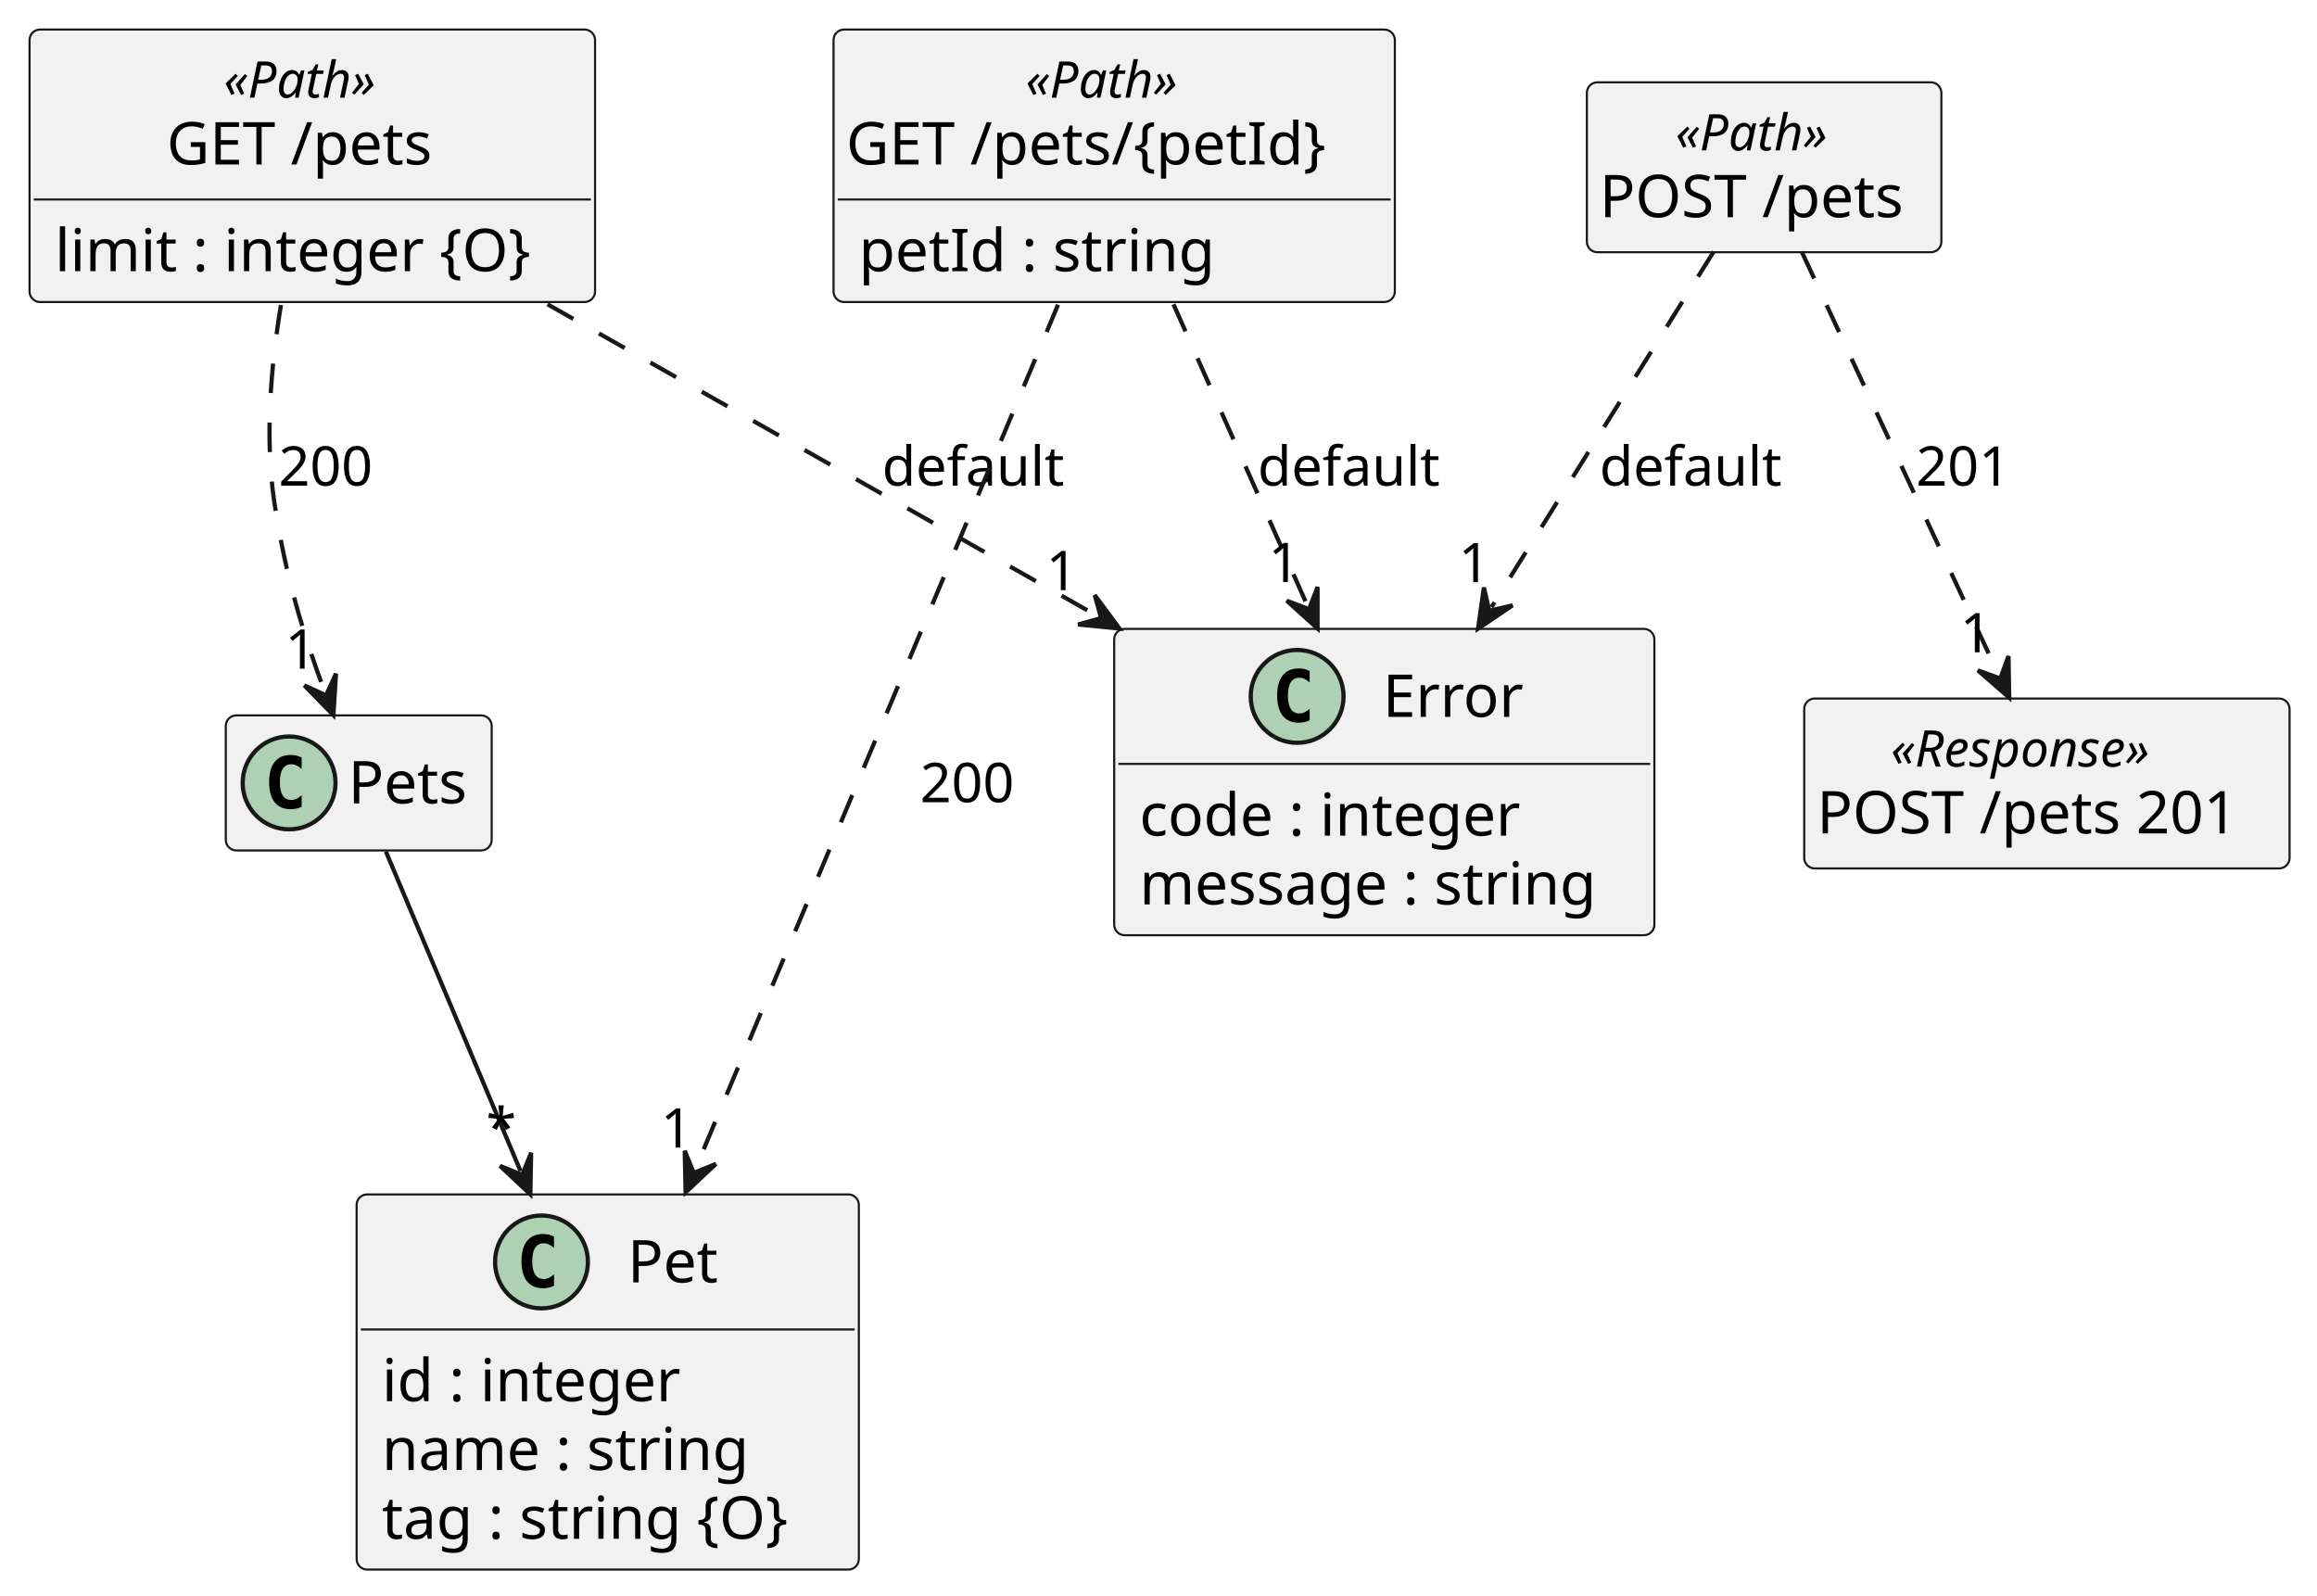
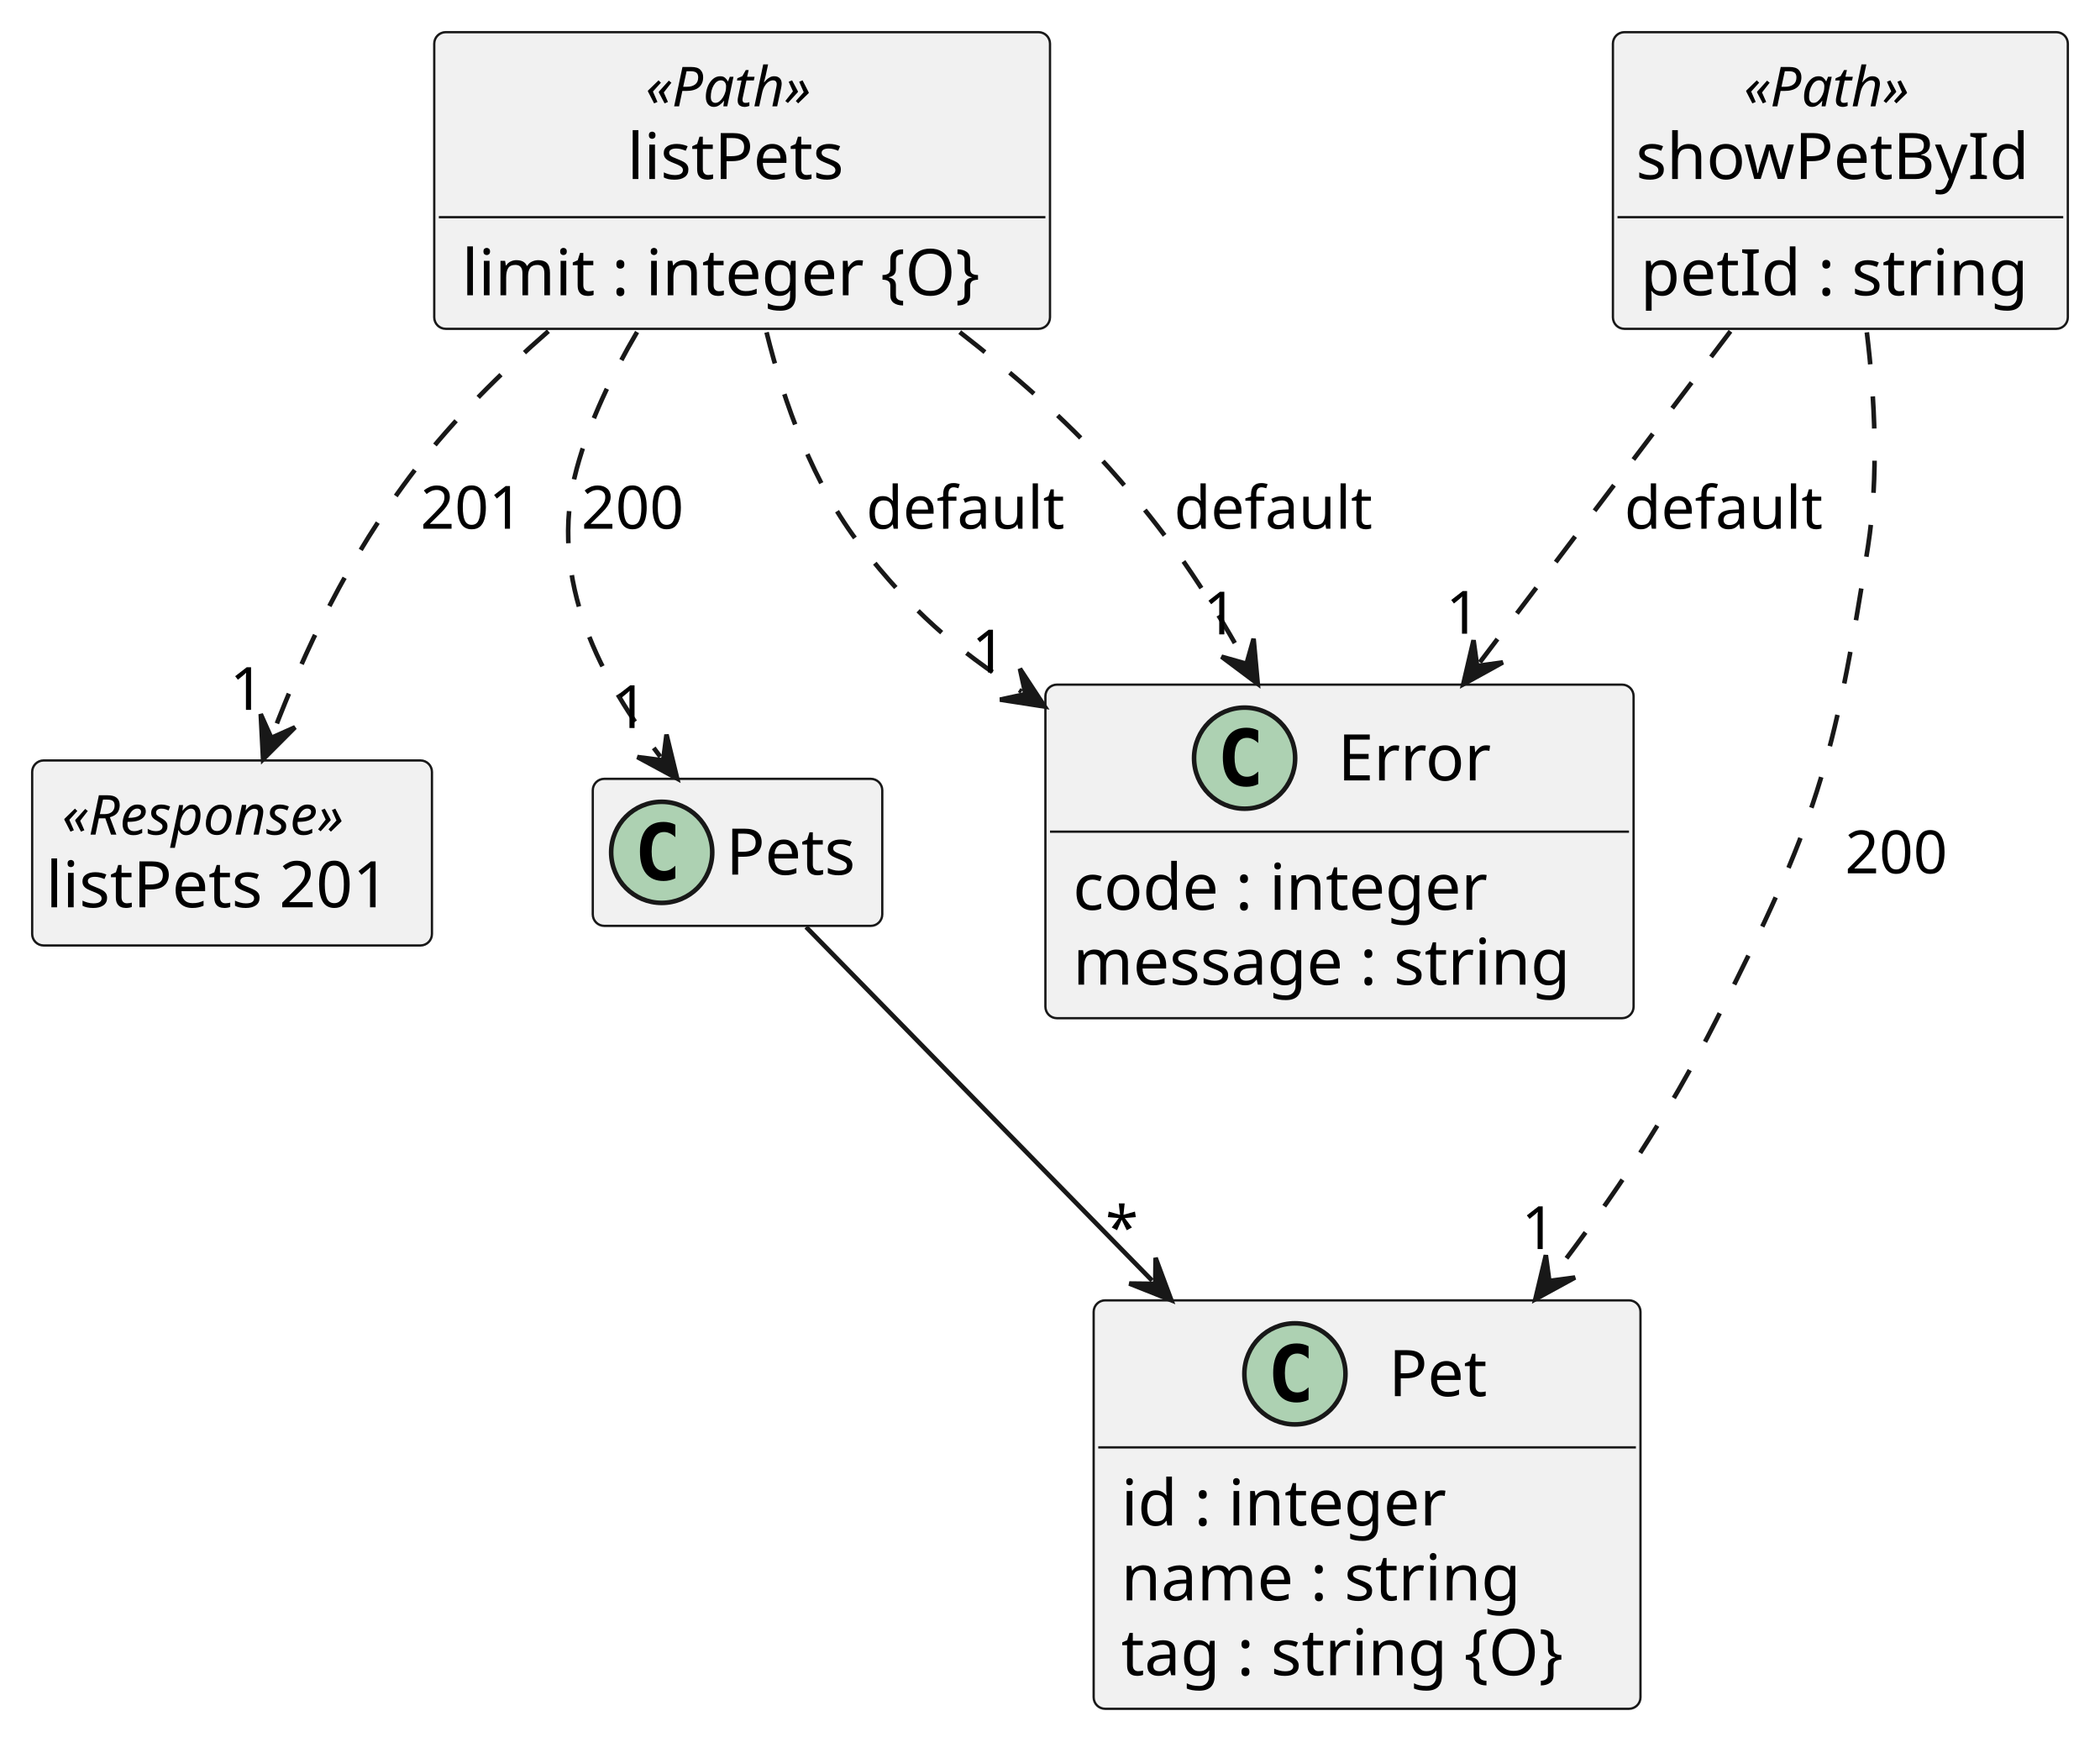
- <svg xmlns="http://www.w3.org/2000/svg" contentStyleType="text/css" height="378px" preserveAspectRatio="none" style="width:549px;height:378px;background:#FFFFFF;" version="1.1" viewBox="0 0 549 378" width="549px" zoomAndPan="magnify">
+ <svg xmlns="http://www.w3.org/2000/svg" contentStyleType="text/css" height="378px" preserveAspectRatio="none" style="width:457px;height:378px;background:#FFFFFF;" version="1.1" viewBox="0 0 457 378" width="457px" zoomAndPan="magnify">
  <defs />
  <g>
    <g id="elem_Pet">
-       <rect codeLine="8" fill="#F1F1F1" height="88.891" id="Pet" rx="2.5" ry="2.5" style="stroke:#181818;stroke-width:0.5;" width="119" x="84.5" y="283" />
-       <ellipse cx="128.3" cy="299" fill="#ADD1B2" rx="11" ry="11" style="stroke:#181818;stroke-width:1.0;" />
-       <path d="M131.269,304.641 Q130.691,304.938 130.05,305.078 Q129.409,305.234 128.706,305.234 Q126.206,305.234 124.878,303.594 Q123.566,301.938 123.566,298.812 Q123.566,295.688 124.878,294.031 Q126.206,292.375 128.706,292.375 Q129.409,292.375 130.05,292.531 Q130.706,292.688 131.269,292.984 L131.269,295.703 Q130.644,295.125 130.05,294.859 Q129.456,294.578 128.831,294.578 Q127.487,294.578 126.8,295.656 Q126.112,296.719 126.112,298.812 Q126.112,300.906 126.8,301.984 Q127.487,303.047 128.831,303.047 Q129.456,303.047 130.05,302.781 Q130.644,302.5 131.269,301.922 L131.269,304.641 Z " fill="#000000" />
-       <text fill="#000000" font-family="sans-serif" font-size="14" lengthAdjust="spacing" textLength="23" x="148.7" y="303.847">Pet</text>
-       <line style="stroke:#181818;stroke-width:0.5;" x1="85.5" x2="202.5" y1="315" y2="315" />
-       <text fill="#000000" font-family="sans-serif" font-size="14" lengthAdjust="spacing" textLength="74" x="90.5" y="331.995">id : integer</text>
-       <text fill="#000000" font-family="sans-serif" font-size="14" lengthAdjust="spacing" textLength="91" x="90.5" y="348.292">name : string</text>
-       <text fill="#000000" font-family="sans-serif" font-size="14" lengthAdjust="spacing" textLength="107" x="90.5" y="364.589">tag : string {O}</text>
+       <rect codeLine="8" fill="#F1F1F1" height="88.891" id="Pet" rx="2.5" ry="2.5" style="stroke:#181818;stroke-width:0.5;" width="119" x="238" y="283" />
+       <ellipse cx="281.8" cy="299" fill="#ADD1B2" rx="11" ry="11" style="stroke:#181818;stroke-width:1.0;" />
+       <path d="M284.769,304.641 Q284.191,304.938 283.55,305.078 Q282.909,305.234 282.206,305.234 Q279.706,305.234 278.378,303.594 Q277.066,301.938 277.066,298.812 Q277.066,295.688 278.378,294.031 Q279.706,292.375 282.206,292.375 Q282.909,292.375 283.55,292.531 Q284.206,292.688 284.769,292.984 L284.769,295.703 Q284.144,295.125 283.55,294.859 Q282.956,294.578 282.331,294.578 Q280.988,294.578 280.3,295.656 Q279.613,296.719 279.613,298.812 Q279.613,300.906 280.3,301.984 Q280.988,303.047 282.331,303.047 Q282.956,303.047 283.55,302.781 Q284.144,302.5 284.769,301.922 L284.769,304.641 Z " fill="#000000" />
+       <text fill="#000000" font-family="sans-serif" font-size="14" lengthAdjust="spacing" textLength="23" x="302.2" y="303.847">Pet</text>
+       <line style="stroke:#181818;stroke-width:0.5;" x1="239" x2="356" y1="315" y2="315" />
+       <text fill="#000000" font-family="sans-serif" font-size="14" lengthAdjust="spacing" textLength="74" x="244" y="331.995">id : integer</text>
+       <text fill="#000000" font-family="sans-serif" font-size="14" lengthAdjust="spacing" textLength="91" x="244" y="348.292">name : string</text>
+       <text fill="#000000" font-family="sans-serif" font-size="14" lengthAdjust="spacing" textLength="107" x="244" y="364.589">tag : string {O}</text>
    </g>
    <g id="elem_Pets">
-       <rect codeLine="14" fill="#F1F1F1" height="32" id="Pets" rx="2.5" ry="2.5" style="stroke:#181818;stroke-width:0.5;" width="63" x="53.5" y="169.5" />
-       <ellipse cx="68.5" cy="185.5" fill="#ADD1B2" rx="11" ry="11" style="stroke:#181818;stroke-width:1.0;" />
-       <path d="M71.469,191.141 Q70.891,191.438 70.25,191.578 Q69.609,191.734 68.906,191.734 Q66.406,191.734 65.078,190.094 Q63.766,188.438 63.766,185.312 Q63.766,182.188 65.078,180.531 Q66.406,178.875 68.906,178.875 Q69.609,178.875 70.25,179.031 Q70.906,179.188 71.469,179.484 L71.469,182.203 Q70.844,181.625 70.25,181.359 Q69.656,181.078 69.031,181.078 Q67.688,181.078 67,182.156 Q66.312,183.219 66.312,185.312 Q66.312,187.406 67,188.484 Q67.688,189.547 69.031,189.547 Q69.656,189.547 70.25,189.281 Q70.844,189 71.469,188.422 L71.469,191.141 Z " fill="#000000" />
-       <text fill="#000000" font-family="sans-serif" font-size="14" lengthAdjust="spacing" textLength="31" x="82.5" y="190.347">Pets</text>
+       <rect codeLine="14" fill="#F1F1F1" height="32" id="Pets" rx="2.5" ry="2.5" style="stroke:#181818;stroke-width:0.5;" width="63" x="129" y="169.5" />
+       <ellipse cx="144" cy="185.5" fill="#ADD1B2" rx="11" ry="11" style="stroke:#181818;stroke-width:1.0;" />
+       <path d="M146.969,191.141 Q146.391,191.438 145.75,191.578 Q145.109,191.734 144.406,191.734 Q141.906,191.734 140.578,190.094 Q139.266,188.438 139.266,185.312 Q139.266,182.188 140.578,180.531 Q141.906,178.875 144.406,178.875 Q145.109,178.875 145.75,179.031 Q146.406,179.188 146.969,179.484 L146.969,182.203 Q146.344,181.625 145.75,181.359 Q145.156,181.078 144.531,181.078 Q143.188,181.078 142.5,182.156 Q141.812,183.219 141.812,185.312 Q141.812,187.406 142.5,188.484 Q143.188,189.547 144.531,189.547 Q145.156,189.547 145.75,189.281 Q146.344,189 146.969,188.422 L146.969,191.141 Z " fill="#000000" />
+       <text fill="#000000" font-family="sans-serif" font-size="14" lengthAdjust="spacing" textLength="31" x="158" y="190.347">Pets</text>
    </g>
    <g id="elem_Error">
-       <rect codeLine="17" fill="#F1F1F1" height="72.594" id="Error" rx="2.5" ry="2.5" style="stroke:#181818;stroke-width:0.5;" width="128" x="264" y="149" />
-       <ellipse cx="307.35" cy="165" fill="#ADD1B2" rx="11" ry="11" style="stroke:#181818;stroke-width:1.0;" />
-       <path d="M310.319,170.641 Q309.741,170.938 309.1,171.078 Q308.459,171.234 307.756,171.234 Q305.256,171.234 303.928,169.594 Q302.616,167.938 302.616,164.812 Q302.616,161.688 303.928,160.031 Q305.256,158.375 307.756,158.375 Q308.459,158.375 309.1,158.531 Q309.756,158.688 310.319,158.984 L310.319,161.703 Q309.694,161.125 309.1,160.859 Q308.506,160.578 307.881,160.578 Q306.538,160.578 305.85,161.656 Q305.163,162.719 305.163,164.812 Q305.163,166.906 305.85,167.984 Q306.538,169.047 307.881,169.047 Q308.506,169.047 309.1,168.781 Q309.694,168.5 310.319,167.922 L310.319,170.641 Z " fill="#000000" />
-       <text fill="#000000" font-family="sans-serif" font-size="14" lengthAdjust="spacing" textLength="33" x="327.65" y="169.847">Error</text>
-       <line style="stroke:#181818;stroke-width:0.5;" x1="265" x2="391" y1="181" y2="181" />
-       <text fill="#000000" font-family="sans-serif" font-size="14" lengthAdjust="spacing" textLength="97" x="270" y="197.995">code : integer</text>
-       <text fill="#000000" font-family="sans-serif" font-size="14" lengthAdjust="spacing" textLength="116" x="270" y="214.292">message : string</text>
+       <rect codeLine="17" fill="#F1F1F1" height="72.594" id="Error" rx="2.5" ry="2.5" style="stroke:#181818;stroke-width:0.5;" width="128" x="227.5" y="149" />
+       <ellipse cx="270.85" cy="165" fill="#ADD1B2" rx="11" ry="11" style="stroke:#181818;stroke-width:1.0;" />
+       <path d="M273.819,170.641 Q273.241,170.938 272.6,171.078 Q271.959,171.234 271.256,171.234 Q268.756,171.234 267.428,169.594 Q266.116,167.938 266.116,164.812 Q266.116,161.688 267.428,160.031 Q268.756,158.375 271.256,158.375 Q271.959,158.375 272.6,158.531 Q273.256,158.688 273.819,158.984 L273.819,161.703 Q273.194,161.125 272.6,160.859 Q272.006,160.578 271.381,160.578 Q270.038,160.578 269.35,161.656 Q268.663,162.719 268.663,164.812 Q268.663,166.906 269.35,167.984 Q270.038,169.047 271.381,169.047 Q272.006,169.047 272.6,168.781 Q273.194,168.5 273.819,167.922 L273.819,170.641 Z " fill="#000000" />
+       <text fill="#000000" font-family="sans-serif" font-size="14" lengthAdjust="spacing" textLength="33" x="291.15" y="169.847">Error</text>
+       <line style="stroke:#181818;stroke-width:0.5;" x1="228.5" x2="354.5" y1="181" y2="181" />
+       <text fill="#000000" font-family="sans-serif" font-size="14" lengthAdjust="spacing" textLength="97" x="233.5" y="197.995">code : integer</text>
+       <text fill="#000000" font-family="sans-serif" font-size="14" lengthAdjust="spacing" textLength="116" x="233.5" y="214.292">message : string</text>
    </g>
-     <g id="elem_GET /pets">
-       <rect codeLine="22" fill="#F1F1F1" height="64.562" id="GET /pets" rx="2.5" ry="2.5" style="stroke:#181818;stroke-width:0.5;" width="134" x="7" y="7" />
-       <text fill="#000000" font-family="sans-serif" font-size="12" font-style="italic" lengthAdjust="spacing" textLength="42" x="53" y="23.139">«Path»</text>
-       <text fill="#000000" font-family="sans-serif" font-size="14" lengthAdjust="spacing" textLength="69" x="39.5" y="38.964">GET /pets</text>
-       <line style="stroke:#181818;stroke-width:0.5;" x1="8" x2="140" y1="47.266" y2="47.266" />
-       <text fill="#000000" font-family="sans-serif" font-size="14" lengthAdjust="spacing" textLength="122" x="13" y="64.261">limit : integer {O}</text>
+     <g id="elem_listPets">
+       <rect codeLine="26" fill="#F1F1F1" height="64.562" id="listPets" rx="2.5" ry="2.5" style="stroke:#181818;stroke-width:0.5;" width="134" x="94.5" y="7" />
+       <text fill="#000000" font-family="sans-serif" font-size="12" font-style="italic" lengthAdjust="spacing" textLength="42" x="140.5" y="23.139">«Path»</text>
+       <text fill="#000000" font-family="sans-serif" font-size="14" lengthAdjust="spacing" textLength="50" x="136.5" y="38.964">listPets</text>
+       <line style="stroke:#181818;stroke-width:0.5;" x1="95.5" x2="227.5" y1="47.266" y2="47.266" />
+       <text fill="#000000" font-family="sans-serif" font-size="14" lengthAdjust="spacing" textLength="122" x="100.5" y="64.261">limit : integer {O}</text>
    </g>
-     <g id="elem_POST /pets">
-       <rect codeLine="26" fill="#F1F1F1" height="40.266" id="POST /pets" rx="2.5" ry="2.5" style="stroke:#181818;stroke-width:0.5;" width="84" x="376" y="19.5" />
-       <text fill="#000000" font-family="sans-serif" font-size="12" font-style="italic" lengthAdjust="spacing" textLength="42" x="397" y="35.639">«Path»</text>
-       <text fill="#000000" font-family="sans-serif" font-size="14" lengthAdjust="spacing" textLength="78" x="379" y="51.464">POST /pets</text>
+     <g id="elem_listPets 201">
+       <rect codeLine="29" fill="#F1F1F1" height="40.266" id="listPets 201" rx="2.5" ry="2.5" style="stroke:#181818;stroke-width:0.5;" width="87" x="7" y="165.5" />
+       <text fill="#000000" font-family="sans-serif" font-size="12" font-style="italic" lengthAdjust="spacing" textLength="74" x="13.5" y="181.639">«Response»</text>
+       <text fill="#000000" font-family="sans-serif" font-size="14" lengthAdjust="spacing" textLength="81" x="10" y="197.464">listPets 201</text>
    </g>
-     <g id="elem_POST /pets 201">
-       <rect codeLine="29" fill="#F1F1F1" height="40.266" id="POST /pets 201" rx="2.5" ry="2.5" style="stroke:#181818;stroke-width:0.5;" width="115" x="427.5" y="165.5" />
-       <text fill="#000000" font-family="sans-serif" font-size="12" font-style="italic" lengthAdjust="spacing" textLength="74" x="448" y="181.639">«Response»</text>
-       <text fill="#000000" font-family="sans-serif" font-size="14" lengthAdjust="spacing" textLength="109" x="430.5" y="197.464">POST /pets 201</text>
-     </g>
-     <g id="elem_GET /pets/{petId}">
-       <rect codeLine="32" fill="#F1F1F1" height="64.562" id="GET /pets/{petId}" rx="2.5" ry="2.5" style="stroke:#181818;stroke-width:0.5;" width="133" x="197.5" y="7" />
-       <text fill="#000000" font-family="sans-serif" font-size="12" font-style="italic" lengthAdjust="spacing" textLength="42" x="243" y="23.139">«Path»</text>
-       <text fill="#000000" font-family="sans-serif" font-size="14" lengthAdjust="spacing" textLength="127" x="200.5" y="38.964">GET /pets/{petId}</text>
-       <line style="stroke:#181818;stroke-width:0.5;" x1="198.5" x2="329.5" y1="47.266" y2="47.266" />
-       <text fill="#000000" font-family="sans-serif" font-size="14" lengthAdjust="spacing" textLength="87" x="203.5" y="64.261">petId : string</text>
+     <g id="elem_showPetById">
+       <rect codeLine="32" fill="#F1F1F1" height="64.562" id="showPetById" rx="2.5" ry="2.5" style="stroke:#181818;stroke-width:0.5;" width="99" x="351" y="7" />
+       <text fill="#000000" font-family="sans-serif" font-size="12" font-style="italic" lengthAdjust="spacing" textLength="42" x="379.5" y="23.139">«Path»</text>
+       <text fill="#000000" font-family="sans-serif" font-size="14" lengthAdjust="spacing" textLength="89" x="356" y="38.964">showPetById</text>
+       <line style="stroke:#181818;stroke-width:0.5;" x1="352" x2="449" y1="47.266" y2="47.266" />
+       <text fill="#000000" font-family="sans-serif" font-size="14" lengthAdjust="spacing" textLength="87" x="357" y="64.261">petId : string</text>
    </g>
    <g id="link_Pets_Pet">
-       <path codeLine="36" d="M91.43,201.75 C99.58,221.1 111.66,249.751 123.331,277.451 " fill="none" id="Pets-to-Pet" style="stroke:#181818;stroke-width:1.0;" />
-       <polygon fill="#181818" points="125.66,282.98,125.852,273.133,123.719,278.372,118.48,276.239,125.66,282.98" style="stroke:#181818;stroke-width:1.0;" />
-       <text fill="#000000" font-family="sans-serif" font-size="13" lengthAdjust="spacing" textLength="7" x="115.179" y="271.776">*</text>
+       <path codeLine="36" d="M175.42,201.75 C194.35,221.1 223.614,250.991 250.714,278.691 " fill="none" id="Pets-to-Pet" style="stroke:#181818;stroke-width:1.0;" />
+       <polygon fill="#181818" points="254.91,282.98,251.475,273.75,251.413,279.406,245.757,279.344,254.91,282.98" style="stroke:#181818;stroke-width:1.0;" />
+       <text fill="#000000" font-family="sans-serif" font-size="13" lengthAdjust="spacing" textLength="7" x="240.564" y="271.776">*</text>
    </g>
-     <g id="link_GET /pets_Pets">
-       <path codeLine="38" d="M66.57,72.27 C64.2,86.58 62.71,103.67 65,119 C67.65,136.76 72.038,150.727 76.908,163.817 " fill="none" id="GET /pets-to-Pets" style="stroke:#181818;stroke-width:1.0;stroke-dasharray:7.0,7.0;" />
-       <polygon fill="#181818" points="79,169.44,79.611,159.61,77.257,164.754,72.113,162.4,79,169.44" style="stroke:#181818;stroke-width:1.0;" />
-       <text fill="#000000" font-family="sans-serif" font-size="13" lengthAdjust="spacing" textLength="24" x="66" y="115.067">200</text>
-       <text fill="#000000" font-family="sans-serif" font-size="13" lengthAdjust="spacing" textLength="8" x="67.562" y="158.431">1</text>
+     <g id="link_listPets_Pets">
+       <path codeLine="38" d="M138.64,72.26 C133.26,81.42 128.28,91.73 125.5,102 C118.86,126.48 131.206,148.479 143.706,164.689 " fill="none" id="listPets-to-Pets" style="stroke:#181818;stroke-width:1.0;stroke-dasharray:7.0,7.0;" />
+       <polygon fill="#181818" points="147.37,169.44,145.042,159.87,144.317,165.481,138.707,164.756,147.37,169.44" style="stroke:#181818;stroke-width:1.0;" />
+       <text fill="#000000" font-family="sans-serif" font-size="13" lengthAdjust="spacing" textLength="24" x="126.5" y="115.067">200</text>
+       <text fill="#000000" font-family="sans-serif" font-size="13" lengthAdjust="spacing" textLength="8" x="133.482" y="158.431">1</text>
    </g>
-     <g id="link_GET /pets_Error">
-       <path codeLine="40" d="M129.74,72.1 C169.75,94.79 218.5,122.421 260.03,145.961 " fill="none" id="GET /pets-to-Error" style="stroke:#181818;stroke-width:1.0;stroke-dasharray:7.0,7.0;" />
-       <polygon fill="#181818" points="265.25,148.92,259.393,141.002,260.9,146.454,255.448,147.962,265.25,148.92" style="stroke:#181818;stroke-width:1.0;" />
-       <text fill="#000000" font-family="sans-serif" font-size="13" lengthAdjust="spacing" textLength="44" x="209" y="115.067">default</text>
-       <text fill="#000000" font-family="sans-serif" font-size="13" lengthAdjust="spacing" textLength="8" x="247.863" y="139.826">1</text>
+     <g id="link_listPets_Error">
+       <path codeLine="40" d="M208.86,72.28 C220.27,81.14 231.92,91.3 241.5,102 C254.01,115.98 262.222,128.273 270.782,143.583 " fill="none" id="listPets-to-Error" style="stroke:#181818;stroke-width:1.0;stroke-dasharray:7.0,7.0;" />
+       <polygon fill="#181818" points="273.71,148.82,272.809,139.012,271.27,144.456,265.827,142.917,273.71,148.82" style="stroke:#181818;stroke-width:1.0;" />
+       <text fill="#000000" font-family="sans-serif" font-size="13" lengthAdjust="spacing" textLength="44" x="255.5" y="115.067">default</text>
+       <text fill="#000000" font-family="sans-serif" font-size="13" lengthAdjust="spacing" textLength="8" x="261.829" y="138.065">1</text>
    </g>
-     <g id="link_POST /pets_POST /pets 201">
-       <path codeLine="42" d="M426.9,59.62 C439.71,87.16 460.698,132.27 473.538,159.86 " fill="none" id="POST /pets-to-POST /pets 201" style="stroke:#181818;stroke-width:1.0;stroke-dasharray:7.0,7.0;" />
-       <polygon fill="#181818" points="476.07,165.3,475.899,155.453,473.96,160.767,468.646,158.828,476.07,165.3" style="stroke:#181818;stroke-width:1.0;" />
-       <text fill="#000000" font-family="sans-serif" font-size="13" lengthAdjust="spacing" textLength="24" x="454" y="115.067">201</text>
-       <text fill="#000000" font-family="sans-serif" font-size="13" lengthAdjust="spacing" textLength="8" x="464.433" y="154.558">1</text>
+     <g id="link_listPets_Error">
+       <path codeLine="44" d="M166.82,72.33 C170.61,87.64 176.97,105.55 187.5,119 C198.22,132.69 207.614,141.063 222.315,150.523 " fill="none" id="listPets-to-Error-1" style="stroke:#181818;stroke-width:1.0;stroke-dasharray:7.0,7.0;" />
+       <polygon fill="#181818" points="227.36,153.77,221.956,145.536,223.155,151.064,217.627,152.263,227.36,153.77" style="stroke:#181818;stroke-width:1.0;" />
+       <text fill="#000000" font-family="sans-serif" font-size="13" lengthAdjust="spacing" textLength="44" x="188.5" y="115.067">default</text>
+       <text fill="#000000" font-family="sans-serif" font-size="13" lengthAdjust="spacing" textLength="8" x="211.481" y="146.332">1</text>
    </g>
-     <g id="link_POST /pets_Error">
-       <path codeLine="44" d="M406.05,59.62 C391.85,82.34 371.04,115.642 353.4,143.862 " fill="none" id="POST /pets-to-Error" style="stroke:#181818;stroke-width:1.0;stroke-dasharray:7.0,7.0;" />
-       <polygon fill="#181818" points="350.22,148.95,358.382,143.439,352.87,144.71,351.599,139.198,350.22,148.95" style="stroke:#181818;stroke-width:1.0;" />
-       <text fill="#000000" font-family="sans-serif" font-size="13" lengthAdjust="spacing" textLength="44" x="379" y="115.067">default</text>
-       <text fill="#000000" font-family="sans-serif" font-size="13" lengthAdjust="spacing" textLength="8" x="345.579" y="137.945">1</text>
+     <g id="link_listPets_listPets 201">
+       <path codeLine="42" d="M119.34,72.08 C109.1,81.02 98.74,91.26 90.5,102 C75.49,121.58 66.14,142.088 59.4,159.648 " fill="none" id="listPets-to-listPets 201" style="stroke:#181818;stroke-width:1.0;stroke-dasharray:7.0,7.0;" />
+       <polygon fill="#181818" points="57.25,165.25,64.209,158.281,59.042,160.582,56.741,155.414,57.25,165.25" style="stroke:#181818;stroke-width:1.0;" />
+       <text fill="#000000" font-family="sans-serif" font-size="13" lengthAdjust="spacing" textLength="24" x="91.5" y="115.067">201</text>
+       <text fill="#000000" font-family="sans-serif" font-size="13" lengthAdjust="spacing" textLength="8" x="50.023" y="154.494">1</text>
    </g>
-     <g id="link_GET /pets/{petId}_Pet">
-       <path codeLine="46" d="M250.7,72.2 C229.22,123.39 189.161,218.857 164.771,276.987 " fill="none" id="GET /pets/{petId}-to-Pet" style="stroke:#181818;stroke-width:1.0;stroke-dasharray:7.0,7.0;" />
-       <polygon fill="#181818" points="162.45,282.52,169.621,275.769,164.385,277.909,162.244,272.673,162.45,282.52" style="stroke:#181818;stroke-width:1.0;" />
-       <text fill="#000000" font-family="sans-serif" font-size="13" lengthAdjust="spacing" textLength="24" x="218" y="190.067">200</text>
-       <text fill="#000000" font-family="sans-serif" font-size="13" lengthAdjust="spacing" textLength="8" x="156.572" y="271.897">1</text>
+     <g id="link_showPetById_Pet">
+       <path codeLine="46" d="M406.26,72.33 C408,86.66 408.88,103.74 406.5,119 C399.08,166.49 395.25,179.13 373.5,222 C362.74,243.21 351.503,260.003 337.763,277.983 " fill="none" id="showPetById-to-Pet" style="stroke:#181818;stroke-width:1.0;stroke-dasharray:7.0,7.0;" />
+       <polygon fill="#181818" points="334.12,282.75,342.763,278.028,337.156,278.777,336.406,273.17,334.12,282.75" style="stroke:#181818;stroke-width:1.0;" />
+       <text fill="#000000" font-family="sans-serif" font-size="13" lengthAdjust="spacing" textLength="24" x="401.5" y="190.067">200</text>
+       <text fill="#000000" font-family="sans-serif" font-size="13" lengthAdjust="spacing" textLength="8" x="331.115" y="271.835">1</text>
    </g>
-     <g id="link_GET /pets/{petId}_Error">
-       <path codeLine="48" d="M278.05,72.1 C288.13,94.79 299.282,119.898 309.752,143.438 " fill="none" id="GET /pets/{petId}-to-Error" style="stroke:#181818;stroke-width:1.0;stroke-dasharray:7.0,7.0;" />
-       <polygon fill="#181818" points="312.19,148.92,312.187,139.071,310.158,144.351,304.878,142.322,312.19,148.92" style="stroke:#181818;stroke-width:1.0;" />
-       <text fill="#000000" font-family="sans-serif" font-size="13" lengthAdjust="spacing" textLength="44" x="298" y="115.067">default</text>
-       <text fill="#000000" font-family="sans-serif" font-size="13" lengthAdjust="spacing" textLength="8" x="300.538" y="137.909">1</text>
+     <g id="link_showPetById_Error">
+       <path codeLine="48" d="M376.58,72.1 C359.41,94.79 339.871,120.596 322.051,144.136 " fill="none" id="showPetById-to-Error" style="stroke:#181818;stroke-width:1.0;stroke-dasharray:7.0,7.0;" />
+       <polygon fill="#181818" points="318.43,148.92,327.051,144.159,321.448,144.934,320.673,139.33,318.43,148.92" style="stroke:#181818;stroke-width:1.0;" />
+       <text fill="#000000" font-family="sans-serif" font-size="13" lengthAdjust="spacing" textLength="44" x="353.5" y="115.067">default</text>
+       <text fill="#000000" font-family="sans-serif" font-size="13" lengthAdjust="spacing" textLength="8" x="314.658" y="137.909">1</text>
    </g>
  </g>
</svg>
